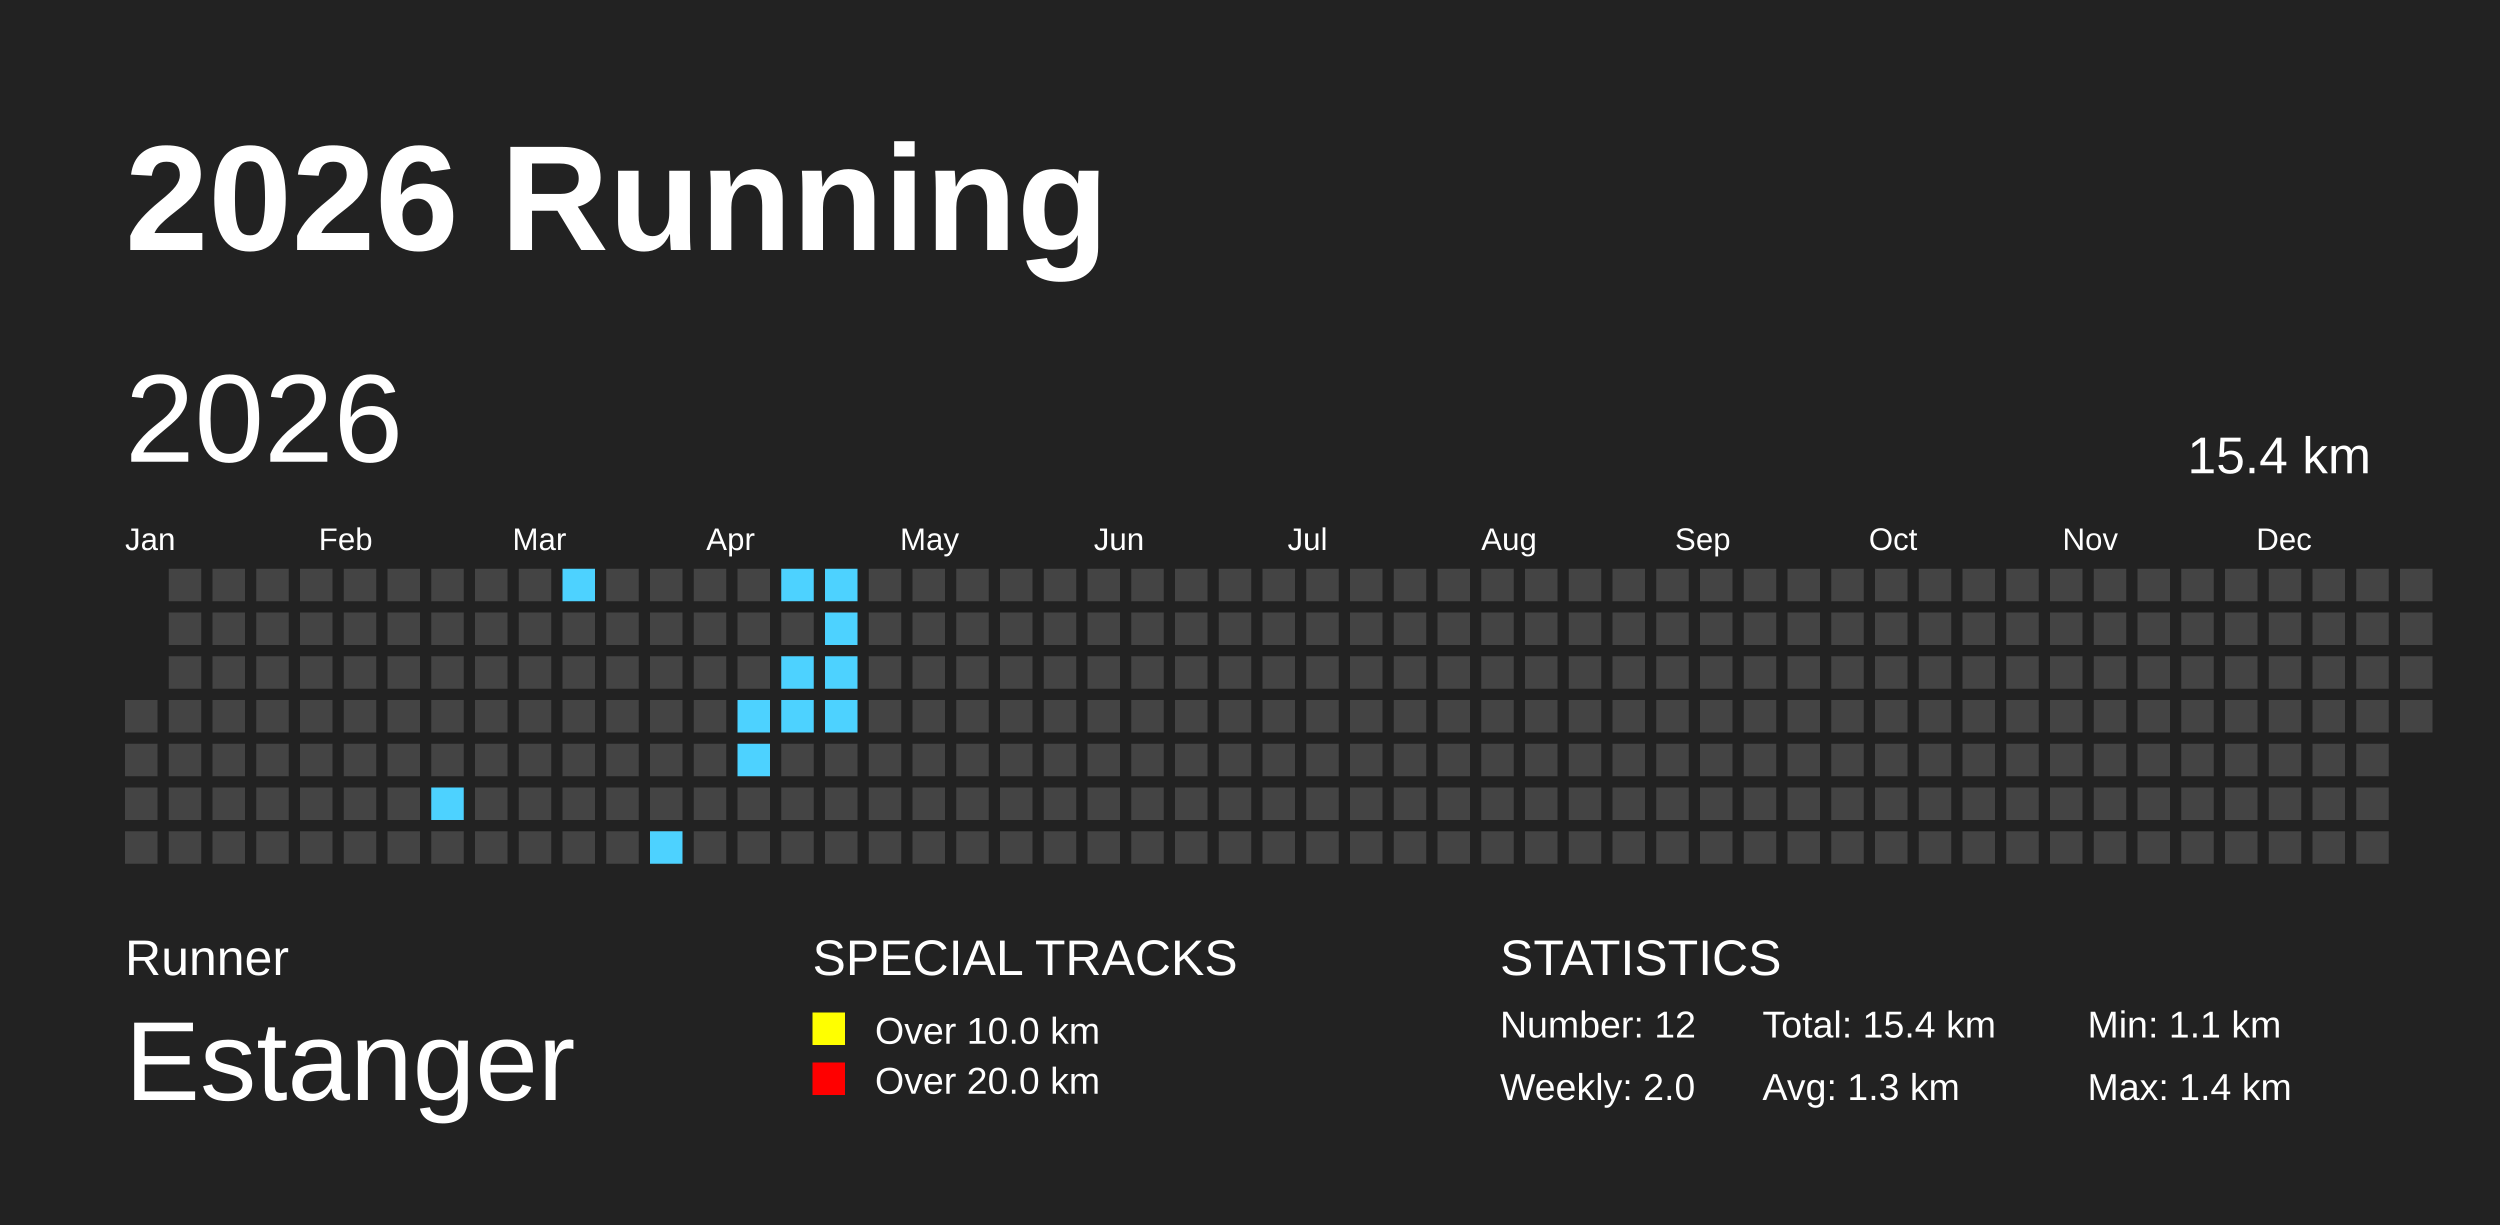
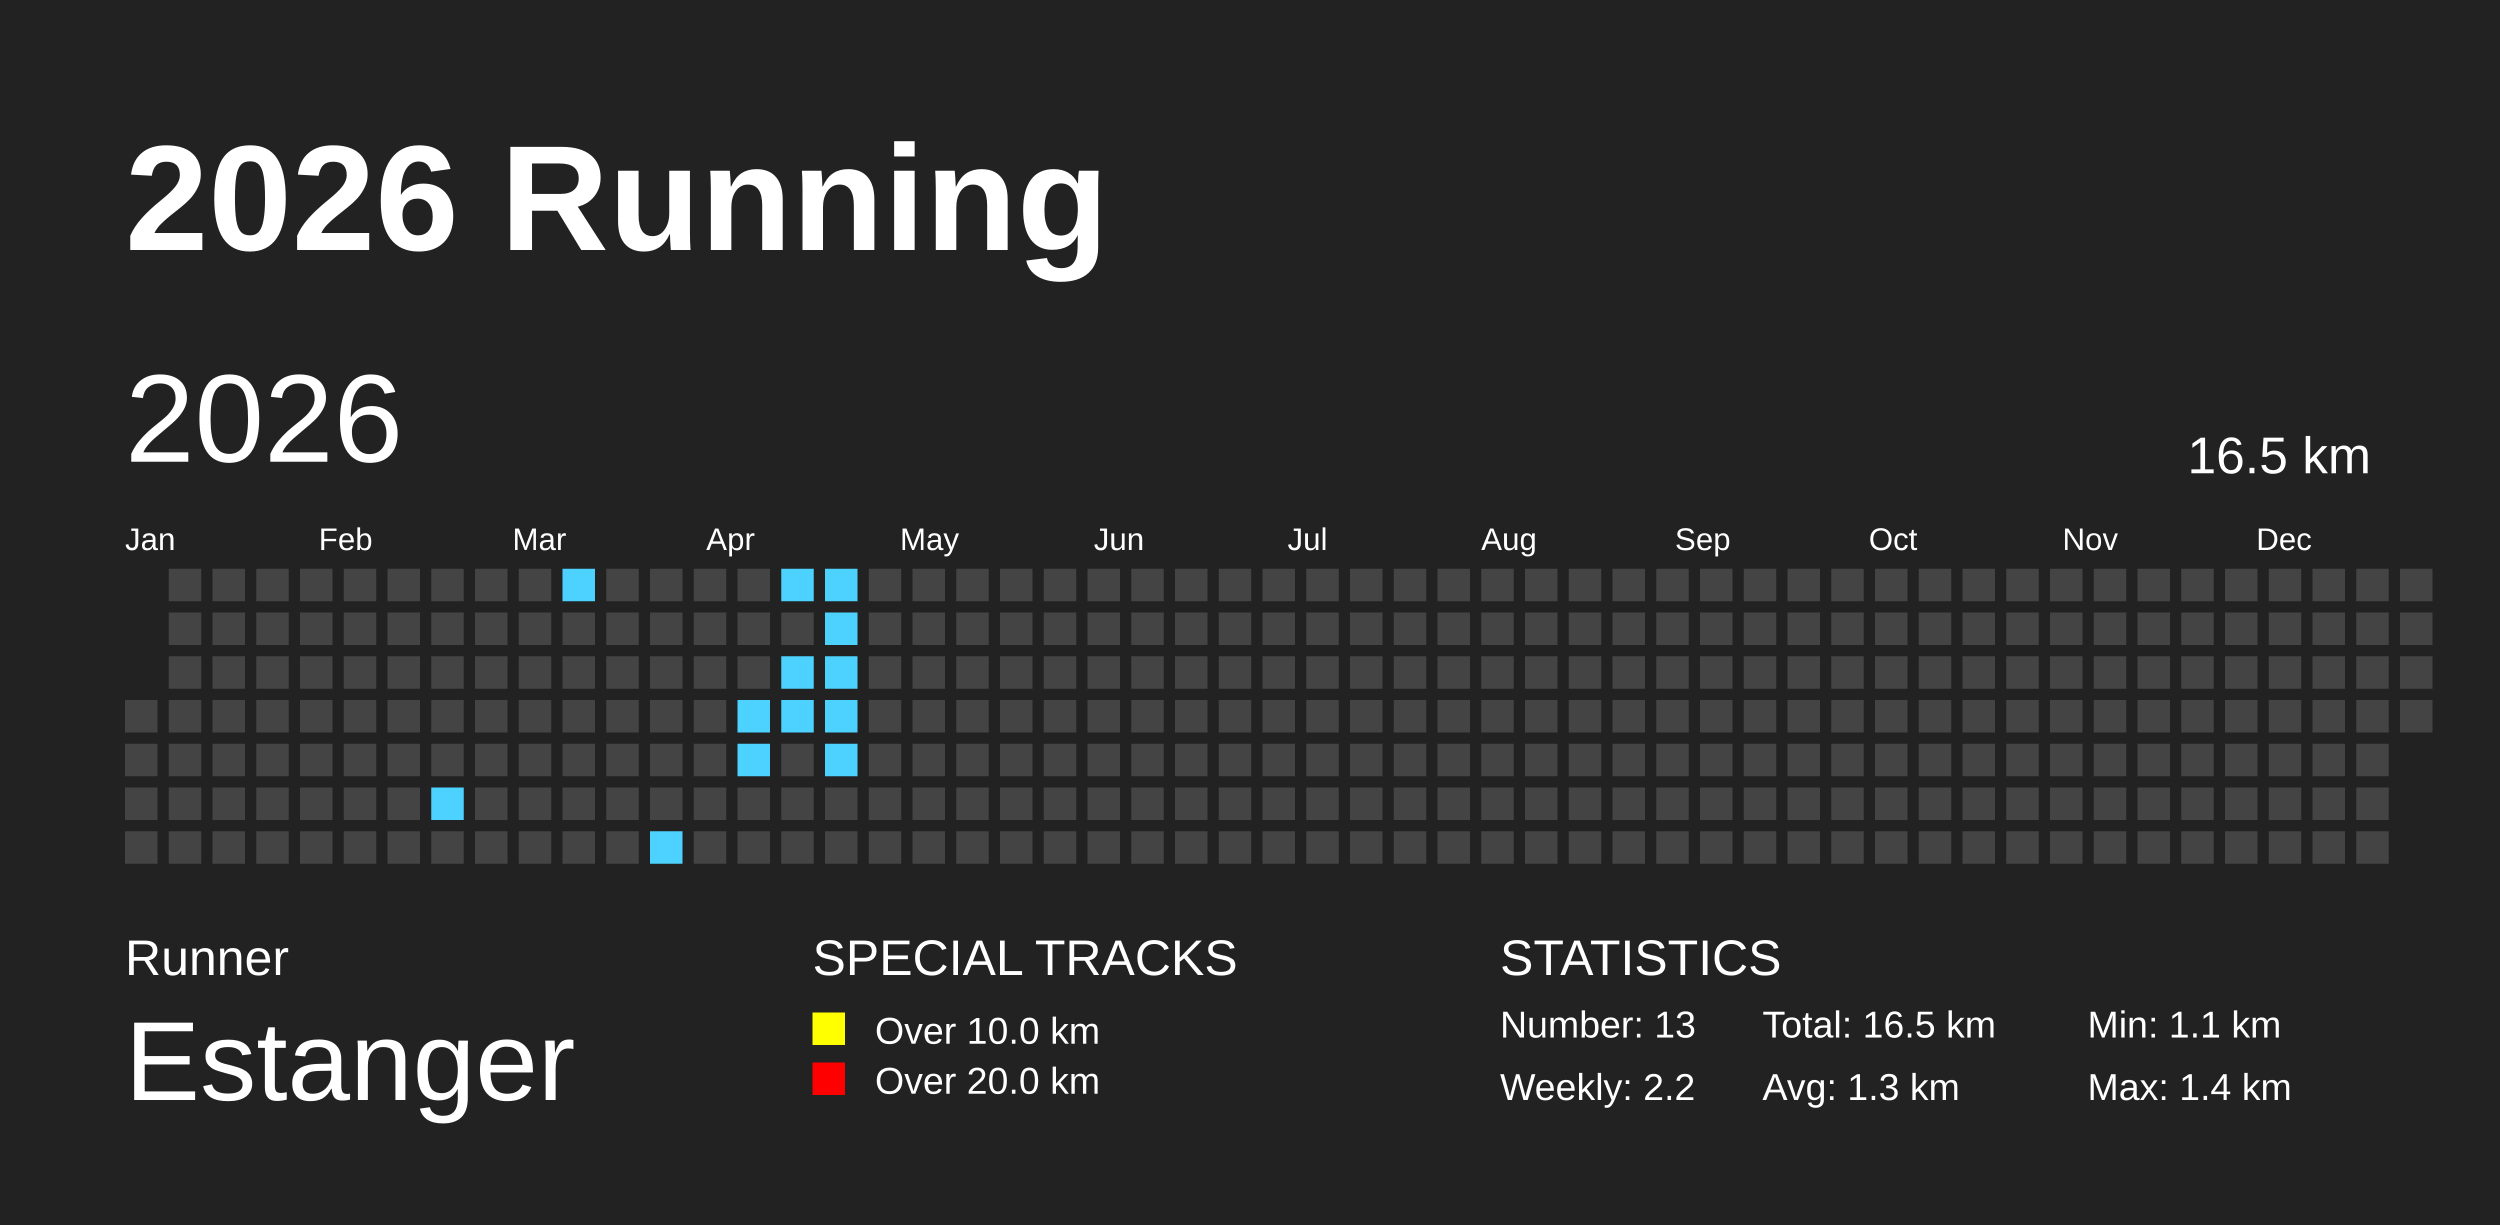
<svg xmlns="http://www.w3.org/2000/svg" baseProfile="full" height="98mm" version="1.1" viewBox="0,0,200,98" width="200mm">
  <defs />
  <rect fill="#222222" height="98" width="200" x="0" y="0" />
  <text fill="#FFFFFF" style="font-size:12px; font-family:Arial; font-weight:bold;" x="10" y="20">2026 Running</text>
  <text fill="#FFFFFF" style="font-size:4px; font-family:Arial" x="10" y="78">Runner</text>
  <text fill="#FFFFFF" style="font-size:9px; font-family:Arial" x="10" y="88">Estanger</text>
  <text fill="#FFFFFF" style="font-size:4px; font-family:Arial" x="65" y="78">SPECIAL TRACKS</text>
  <rect fill="yellow" height="2.6" width="2.6" x="65" y="81" />
  <text fill="#FFFFFF" style="font-size:3px; font-family:Arial" x="70" y="83.5">Over 10.0 km</text>
  <rect fill="red" height="2.6" width="2.6" x="65" y="85" />
  <text fill="#FFFFFF" style="font-size:3px; font-family:Arial" x="70" y="87.5">Over 20.0 km</text>
  <text fill="#FFFFFF" style="font-size:4px; font-family:Arial" x="120" y="78">STATISTICS</text>
-   <text fill="#FFFFFF" style="font-size:3px; font-family:Arial" x="120" y="83">Number: 12</text>
-   <text fill="#FFFFFF" style="font-size:3px; font-family:Arial" x="120" y="88">Weekly: 2.0</text>
-   <text fill="#FFFFFF" style="font-size:3px; font-family:Arial" x="141" y="83">Total: 15.4 km</text>
+   <text fill="#FFFFFF" style="font-size:3px; font-family:Arial" x="120" y="83">Number: 13</text>
+   <text fill="#FFFFFF" style="font-size:3px; font-family:Arial" x="120" y="88">Weekly: 2.2</text>
+   <text fill="#FFFFFF" style="font-size:3px; font-family:Arial" x="141" y="83">Total: 16.5 km</text>
  <text fill="#FFFFFF" style="font-size:3px; font-family:Arial" x="141" y="88">Avg: 1.3 km</text>
  <text fill="#FFFFFF" style="font-size:3px; font-family:Arial" x="167" y="83">Min: 1.1 km</text>
  <text fill="#FFFFFF" style="font-size:3px; font-family:Arial" x="167" y="88">Max: 1.4 km</text>
  <text dominant-baseline="hanging" fill="#FFFFFF" style="font-size:10.0px; font-family:Arial;" x="10" y="30">2026</text>
-   <text dominant-baseline="hanging" fill="#FFFFFF" style="font-size:4.125px; font-family:Arial;" x="175" y="35">15.4 km</text>
+   <text dominant-baseline="hanging" fill="#FFFFFF" style="font-size:4.125px; font-family:Arial;" x="175" y="35">16.5 km</text>
  <text fill="#FFFFFF" style="font-size:2.5px; font-family:Arial" x="10.0" y="44">Jan</text>
  <text fill="#FFFFFF" style="font-size:2.5px; font-family:Arial" x="25.5" y="44">Feb</text>
  <text fill="#FFFFFF" style="font-size:2.5px; font-family:Arial" x="41.0" y="44">Mar</text>
  <text fill="#FFFFFF" style="font-size:2.5px; font-family:Arial" x="56.5" y="44">Apr</text>
  <text fill="#FFFFFF" style="font-size:2.5px; font-family:Arial" x="72.0" y="44">May</text>
  <text fill="#FFFFFF" style="font-size:2.5px; font-family:Arial" x="87.5" y="44">Jun</text>
  <text fill="#FFFFFF" style="font-size:2.5px; font-family:Arial" x="103.0" y="44">Jul</text>
  <text fill="#FFFFFF" style="font-size:2.5px; font-family:Arial" x="118.5" y="44">Aug</text>
  <text fill="#FFFFFF" style="font-size:2.5px; font-family:Arial" x="134.0" y="44">Sep</text>
  <text fill="#FFFFFF" style="font-size:2.5px; font-family:Arial" x="149.5" y="44">Oct</text>
  <text fill="#FFFFFF" style="font-size:2.5px; font-family:Arial" x="165.0" y="44">Nov</text>
  <text fill="#FFFFFF" style="font-size:2.5px; font-family:Arial" x="180.5" y="44">Dec</text>
  <rect fill="#444444" height="2.6" width="2.6" x="10.0" y="56.0" />
  <rect fill="#444444" height="2.6" width="2.6" x="10.0" y="59.5" />
  <rect fill="#444444" height="2.6" width="2.6" x="10.0" y="63.0" />
  <rect fill="#444444" height="2.6" width="2.6" x="10.0" y="66.5" />
  <rect fill="#444444" height="2.6" width="2.6" x="13.5" y="45.5" />
  <rect fill="#444444" height="2.6" width="2.6" x="13.5" y="49.0" />
  <rect fill="#444444" height="2.6" width="2.6" x="13.5" y="52.5" />
  <rect fill="#444444" height="2.6" width="2.6" x="13.5" y="56.0" />
  <rect fill="#444444" height="2.6" width="2.6" x="13.5" y="59.5" />
  <rect fill="#444444" height="2.6" width="2.6" x="13.5" y="63.0" />
  <rect fill="#444444" height="2.6" width="2.6" x="13.5" y="66.5" />
  <rect fill="#444444" height="2.6" width="2.6" x="17.0" y="45.5" />
  <rect fill="#444444" height="2.6" width="2.6" x="17.0" y="49.0" />
  <rect fill="#444444" height="2.6" width="2.6" x="17.0" y="52.5" />
  <rect fill="#444444" height="2.6" width="2.6" x="17.0" y="56.0" />
  <rect fill="#444444" height="2.6" width="2.6" x="17.0" y="59.5" />
  <rect fill="#444444" height="2.6" width="2.6" x="17.0" y="63.0" />
  <rect fill="#444444" height="2.6" width="2.6" x="17.0" y="66.5" />
  <rect fill="#444444" height="2.6" width="2.6" x="20.5" y="45.5" />
  <rect fill="#444444" height="2.6" width="2.6" x="20.5" y="49.0" />
  <rect fill="#444444" height="2.6" width="2.6" x="20.5" y="52.5" />
  <rect fill="#444444" height="2.6" width="2.6" x="20.5" y="56.0" />
  <rect fill="#444444" height="2.6" width="2.6" x="20.5" y="59.5" />
  <rect fill="#444444" height="2.6" width="2.6" x="20.5" y="63.0" />
  <rect fill="#444444" height="2.6" width="2.6" x="20.5" y="66.5" />
  <rect fill="#444444" height="2.6" width="2.6" x="24.0" y="45.5" />
  <rect fill="#444444" height="2.6" width="2.6" x="24.0" y="49.0" />
  <rect fill="#444444" height="2.6" width="2.6" x="24.0" y="52.5" />
  <rect fill="#444444" height="2.6" width="2.6" x="24.0" y="56.0" />
  <rect fill="#444444" height="2.6" width="2.6" x="24.0" y="59.5" />
  <rect fill="#444444" height="2.6" width="2.6" x="24.0" y="63.0" />
  <rect fill="#444444" height="2.6" width="2.6" x="24.0" y="66.5" />
  <rect fill="#444444" height="2.6" width="2.6" x="27.5" y="45.5" />
  <rect fill="#444444" height="2.6" width="2.6" x="27.5" y="49.0" />
  <rect fill="#444444" height="2.6" width="2.6" x="27.5" y="52.5" />
  <rect fill="#444444" height="2.6" width="2.6" x="27.5" y="56.0" />
  <rect fill="#444444" height="2.6" width="2.6" x="27.5" y="59.5" />
  <rect fill="#444444" height="2.6" width="2.6" x="27.5" y="63.0" />
  <rect fill="#444444" height="2.6" width="2.6" x="27.5" y="66.5" />
  <rect fill="#444444" height="2.6" width="2.6" x="31.0" y="45.5" />
  <rect fill="#444444" height="2.6" width="2.6" x="31.0" y="49.0" />
  <rect fill="#444444" height="2.6" width="2.6" x="31.0" y="52.5" />
  <rect fill="#444444" height="2.6" width="2.6" x="31.0" y="56.0" />
  <rect fill="#444444" height="2.6" width="2.6" x="31.0" y="59.5" />
  <rect fill="#444444" height="2.6" width="2.6" x="31.0" y="63.0" />
  <rect fill="#444444" height="2.6" width="2.6" x="31.0" y="66.5" />
  <rect fill="#444444" height="2.6" width="2.6" x="34.5" y="45.5" />
  <rect fill="#444444" height="2.6" width="2.6" x="34.5" y="49.0" />
  <rect fill="#444444" height="2.6" width="2.6" x="34.5" y="52.5" />
  <rect fill="#444444" height="2.6" width="2.6" x="34.5" y="56.0" />
  <rect fill="#444444" height="2.6" width="2.6" x="34.5" y="59.5" />
  <rect fill="#4DD2FF" height="2.6" width="2.6" x="34.5" y="63.0" />
  <rect fill="#444444" height="2.6" width="2.6" x="34.5" y="66.5" />
  <rect fill="#444444" height="2.6" width="2.6" x="38.0" y="45.5" />
  <rect fill="#444444" height="2.6" width="2.6" x="38.0" y="49.0" />
  <rect fill="#444444" height="2.6" width="2.6" x="38.0" y="52.5" />
  <rect fill="#444444" height="2.6" width="2.6" x="38.0" y="56.0" />
  <rect fill="#444444" height="2.6" width="2.6" x="38.0" y="59.5" />
  <rect fill="#444444" height="2.6" width="2.6" x="38.0" y="63.0" />
  <rect fill="#444444" height="2.6" width="2.6" x="38.0" y="66.5" />
  <rect fill="#444444" height="2.6" width="2.6" x="41.5" y="45.5" />
  <rect fill="#444444" height="2.6" width="2.6" x="41.5" y="49.0" />
  <rect fill="#444444" height="2.6" width="2.6" x="41.5" y="52.5" />
  <rect fill="#444444" height="2.6" width="2.6" x="41.5" y="56.0" />
  <rect fill="#444444" height="2.6" width="2.6" x="41.5" y="59.5" />
  <rect fill="#444444" height="2.6" width="2.6" x="41.5" y="63.0" />
  <rect fill="#444444" height="2.6" width="2.6" x="41.5" y="66.5" />
  <rect fill="#4DD2FF" height="2.6" width="2.6" x="45.0" y="45.5" />
  <rect fill="#444444" height="2.6" width="2.6" x="45.0" y="49.0" />
  <rect fill="#444444" height="2.6" width="2.6" x="45.0" y="52.5" />
  <rect fill="#444444" height="2.6" width="2.6" x="45.0" y="56.0" />
  <rect fill="#444444" height="2.6" width="2.6" x="45.0" y="59.5" />
  <rect fill="#444444" height="2.6" width="2.6" x="45.0" y="63.0" />
  <rect fill="#444444" height="2.6" width="2.6" x="45.0" y="66.5" />
  <rect fill="#444444" height="2.6" width="2.6" x="48.5" y="45.5" />
  <rect fill="#444444" height="2.6" width="2.6" x="48.5" y="49.0" />
  <rect fill="#444444" height="2.6" width="2.6" x="48.5" y="52.5" />
  <rect fill="#444444" height="2.6" width="2.6" x="48.5" y="56.0" />
  <rect fill="#444444" height="2.6" width="2.6" x="48.5" y="59.5" />
  <rect fill="#444444" height="2.6" width="2.6" x="48.5" y="63.0" />
  <rect fill="#444444" height="2.6" width="2.6" x="48.5" y="66.5" />
  <rect fill="#444444" height="2.6" width="2.6" x="52.0" y="45.5" />
  <rect fill="#444444" height="2.6" width="2.6" x="52.0" y="49.0" />
  <rect fill="#444444" height="2.6" width="2.6" x="52.0" y="52.5" />
  <rect fill="#444444" height="2.6" width="2.6" x="52.0" y="56.0" />
  <rect fill="#444444" height="2.6" width="2.6" x="52.0" y="59.5" />
  <rect fill="#444444" height="2.6" width="2.6" x="52.0" y="63.0" />
  <rect fill="#4DD2FF" height="2.6" width="2.6" x="52.0" y="66.5" />
  <rect fill="#444444" height="2.6" width="2.6" x="55.5" y="45.5" />
  <rect fill="#444444" height="2.6" width="2.6" x="55.5" y="49.0" />
  <rect fill="#444444" height="2.6" width="2.6" x="55.5" y="52.5" />
  <rect fill="#444444" height="2.6" width="2.6" x="55.5" y="56.0" />
  <rect fill="#444444" height="2.6" width="2.6" x="55.5" y="59.5" />
  <rect fill="#444444" height="2.6" width="2.6" x="55.5" y="63.0" />
  <rect fill="#444444" height="2.6" width="2.6" x="55.5" y="66.5" />
  <rect fill="#444444" height="2.6" width="2.6" x="59.0" y="45.5" />
  <rect fill="#444444" height="2.6" width="2.6" x="59.0" y="49.0" />
  <rect fill="#444444" height="2.6" width="2.6" x="59.0" y="52.5" />
  <rect fill="#4DD2FF" height="2.6" width="2.6" x="59.0" y="56.0" />
  <rect fill="#4DD2FF" height="2.6" width="2.6" x="59.0" y="59.5" />
  <rect fill="#444444" height="2.6" width="2.6" x="59.0" y="63.0" />
  <rect fill="#444444" height="2.6" width="2.6" x="59.0" y="66.5" />
  <rect fill="#4DD2FF" height="2.6" width="2.6" x="62.5" y="45.5" />
  <rect fill="#444444" height="2.6" width="2.6" x="62.5" y="49.0" />
  <rect fill="#4DD2FF" height="2.6" width="2.6" x="62.5" y="52.5" />
  <rect fill="#4DD2FF" height="2.6" width="2.6" x="62.5" y="56.0" />
  <rect fill="#444444" height="2.6" width="2.6" x="62.5" y="59.5" />
  <rect fill="#444444" height="2.6" width="2.6" x="62.5" y="63.0" />
  <rect fill="#444444" height="2.6" width="2.6" x="62.5" y="66.5" />
  <rect fill="#4DD2FF" height="2.6" width="2.6" x="66.0" y="45.5" />
  <rect fill="#4DD2FF" height="2.6" width="2.6" x="66.0" y="49.0" />
  <rect fill="#4DD2FF" height="2.6" width="2.6" x="66.0" y="52.5" />
  <rect fill="#4DD2FF" height="2.6" width="2.6" x="66.0" y="56.0" />
-   <rect fill="#444444" height="2.6" width="2.6" x="66.0" y="59.5" />
+   <rect fill="#4DD2FF" height="2.6" width="2.6" x="66.0" y="59.5" />
  <rect fill="#444444" height="2.6" width="2.6" x="66.0" y="63.0" />
  <rect fill="#444444" height="2.6" width="2.6" x="66.0" y="66.5" />
  <rect fill="#444444" height="2.6" width="2.6" x="69.5" y="45.5" />
  <rect fill="#444444" height="2.6" width="2.6" x="69.5" y="49.0" />
  <rect fill="#444444" height="2.6" width="2.6" x="69.5" y="52.5" />
  <rect fill="#444444" height="2.6" width="2.6" x="69.5" y="56.0" />
  <rect fill="#444444" height="2.6" width="2.6" x="69.5" y="59.5" />
  <rect fill="#444444" height="2.6" width="2.6" x="69.5" y="63.0" />
  <rect fill="#444444" height="2.6" width="2.6" x="69.5" y="66.5" />
  <rect fill="#444444" height="2.6" width="2.6" x="73.0" y="45.5" />
  <rect fill="#444444" height="2.6" width="2.6" x="73.0" y="49.0" />
  <rect fill="#444444" height="2.6" width="2.6" x="73.0" y="52.5" />
  <rect fill="#444444" height="2.6" width="2.6" x="73.0" y="56.0" />
  <rect fill="#444444" height="2.6" width="2.6" x="73.0" y="59.5" />
  <rect fill="#444444" height="2.6" width="2.6" x="73.0" y="63.0" />
  <rect fill="#444444" height="2.6" width="2.6" x="73.0" y="66.5" />
  <rect fill="#444444" height="2.6" width="2.6" x="76.5" y="45.5" />
  <rect fill="#444444" height="2.6" width="2.6" x="76.5" y="49.0" />
  <rect fill="#444444" height="2.6" width="2.6" x="76.5" y="52.5" />
  <rect fill="#444444" height="2.6" width="2.6" x="76.5" y="56.0" />
  <rect fill="#444444" height="2.6" width="2.6" x="76.5" y="59.5" />
  <rect fill="#444444" height="2.6" width="2.6" x="76.5" y="63.0" />
  <rect fill="#444444" height="2.6" width="2.6" x="76.5" y="66.5" />
  <rect fill="#444444" height="2.6" width="2.6" x="80.0" y="45.5" />
  <rect fill="#444444" height="2.6" width="2.6" x="80.0" y="49.0" />
  <rect fill="#444444" height="2.6" width="2.6" x="80.0" y="52.5" />
  <rect fill="#444444" height="2.6" width="2.6" x="80.0" y="56.0" />
  <rect fill="#444444" height="2.6" width="2.6" x="80.0" y="59.5" />
  <rect fill="#444444" height="2.6" width="2.6" x="80.0" y="63.0" />
  <rect fill="#444444" height="2.6" width="2.6" x="80.0" y="66.5" />
  <rect fill="#444444" height="2.6" width="2.6" x="83.5" y="45.5" />
  <rect fill="#444444" height="2.6" width="2.6" x="83.5" y="49.0" />
  <rect fill="#444444" height="2.6" width="2.6" x="83.5" y="52.5" />
  <rect fill="#444444" height="2.6" width="2.6" x="83.5" y="56.0" />
  <rect fill="#444444" height="2.6" width="2.6" x="83.5" y="59.5" />
  <rect fill="#444444" height="2.6" width="2.6" x="83.5" y="63.0" />
  <rect fill="#444444" height="2.6" width="2.6" x="83.5" y="66.5" />
  <rect fill="#444444" height="2.6" width="2.6" x="87.0" y="45.5" />
  <rect fill="#444444" height="2.6" width="2.6" x="87.0" y="49.0" />
  <rect fill="#444444" height="2.6" width="2.6" x="87.0" y="52.5" />
  <rect fill="#444444" height="2.6" width="2.6" x="87.0" y="56.0" />
  <rect fill="#444444" height="2.6" width="2.6" x="87.0" y="59.5" />
  <rect fill="#444444" height="2.6" width="2.6" x="87.0" y="63.0" />
  <rect fill="#444444" height="2.6" width="2.6" x="87.0" y="66.5" />
  <rect fill="#444444" height="2.6" width="2.6" x="90.5" y="45.5" />
  <rect fill="#444444" height="2.6" width="2.6" x="90.5" y="49.0" />
  <rect fill="#444444" height="2.6" width="2.6" x="90.5" y="52.5" />
  <rect fill="#444444" height="2.6" width="2.6" x="90.5" y="56.0" />
  <rect fill="#444444" height="2.6" width="2.6" x="90.5" y="59.5" />
  <rect fill="#444444" height="2.6" width="2.6" x="90.5" y="63.0" />
  <rect fill="#444444" height="2.6" width="2.6" x="90.5" y="66.5" />
  <rect fill="#444444" height="2.6" width="2.6" x="94.0" y="45.5" />
  <rect fill="#444444" height="2.6" width="2.6" x="94.0" y="49.0" />
  <rect fill="#444444" height="2.6" width="2.6" x="94.0" y="52.5" />
  <rect fill="#444444" height="2.6" width="2.6" x="94.0" y="56.0" />
  <rect fill="#444444" height="2.6" width="2.6" x="94.0" y="59.5" />
  <rect fill="#444444" height="2.6" width="2.6" x="94.0" y="63.0" />
  <rect fill="#444444" height="2.6" width="2.6" x="94.0" y="66.5" />
  <rect fill="#444444" height="2.6" width="2.6" x="97.5" y="45.5" />
  <rect fill="#444444" height="2.6" width="2.6" x="97.5" y="49.0" />
  <rect fill="#444444" height="2.6" width="2.6" x="97.5" y="52.5" />
  <rect fill="#444444" height="2.6" width="2.6" x="97.5" y="56.0" />
  <rect fill="#444444" height="2.6" width="2.6" x="97.5" y="59.5" />
  <rect fill="#444444" height="2.6" width="2.6" x="97.5" y="63.0" />
  <rect fill="#444444" height="2.6" width="2.6" x="97.5" y="66.5" />
  <rect fill="#444444" height="2.6" width="2.6" x="101.0" y="45.5" />
  <rect fill="#444444" height="2.6" width="2.6" x="101.0" y="49.0" />
  <rect fill="#444444" height="2.6" width="2.6" x="101.0" y="52.5" />
  <rect fill="#444444" height="2.6" width="2.6" x="101.0" y="56.0" />
  <rect fill="#444444" height="2.6" width="2.6" x="101.0" y="59.5" />
  <rect fill="#444444" height="2.6" width="2.6" x="101.0" y="63.0" />
  <rect fill="#444444" height="2.6" width="2.6" x="101.0" y="66.5" />
  <rect fill="#444444" height="2.6" width="2.6" x="104.5" y="45.5" />
  <rect fill="#444444" height="2.6" width="2.6" x="104.5" y="49.0" />
  <rect fill="#444444" height="2.6" width="2.6" x="104.5" y="52.5" />
  <rect fill="#444444" height="2.6" width="2.6" x="104.5" y="56.0" />
  <rect fill="#444444" height="2.6" width="2.6" x="104.5" y="59.5" />
  <rect fill="#444444" height="2.6" width="2.6" x="104.5" y="63.0" />
  <rect fill="#444444" height="2.6" width="2.6" x="104.5" y="66.5" />
  <rect fill="#444444" height="2.6" width="2.6" x="108.0" y="45.5" />
  <rect fill="#444444" height="2.6" width="2.6" x="108.0" y="49.0" />
  <rect fill="#444444" height="2.6" width="2.6" x="108.0" y="52.5" />
  <rect fill="#444444" height="2.6" width="2.6" x="108.0" y="56.0" />
  <rect fill="#444444" height="2.6" width="2.6" x="108.0" y="59.5" />
  <rect fill="#444444" height="2.6" width="2.6" x="108.0" y="63.0" />
  <rect fill="#444444" height="2.6" width="2.6" x="108.0" y="66.5" />
  <rect fill="#444444" height="2.6" width="2.6" x="111.5" y="45.5" />
  <rect fill="#444444" height="2.6" width="2.6" x="111.5" y="49.0" />
  <rect fill="#444444" height="2.6" width="2.6" x="111.5" y="52.5" />
  <rect fill="#444444" height="2.6" width="2.6" x="111.5" y="56.0" />
  <rect fill="#444444" height="2.6" width="2.6" x="111.5" y="59.5" />
  <rect fill="#444444" height="2.6" width="2.6" x="111.5" y="63.0" />
  <rect fill="#444444" height="2.6" width="2.6" x="111.5" y="66.5" />
  <rect fill="#444444" height="2.6" width="2.6" x="115.0" y="45.5" />
  <rect fill="#444444" height="2.6" width="2.6" x="115.0" y="49.0" />
  <rect fill="#444444" height="2.6" width="2.6" x="115.0" y="52.5" />
  <rect fill="#444444" height="2.6" width="2.6" x="115.0" y="56.0" />
  <rect fill="#444444" height="2.6" width="2.6" x="115.0" y="59.5" />
  <rect fill="#444444" height="2.6" width="2.6" x="115.0" y="63.0" />
  <rect fill="#444444" height="2.6" width="2.6" x="115.0" y="66.5" />
  <rect fill="#444444" height="2.6" width="2.6" x="118.5" y="45.5" />
  <rect fill="#444444" height="2.6" width="2.6" x="118.5" y="49.0" />
  <rect fill="#444444" height="2.6" width="2.6" x="118.5" y="52.5" />
  <rect fill="#444444" height="2.6" width="2.6" x="118.5" y="56.0" />
  <rect fill="#444444" height="2.6" width="2.6" x="118.5" y="59.5" />
  <rect fill="#444444" height="2.6" width="2.6" x="118.5" y="63.0" />
  <rect fill="#444444" height="2.6" width="2.6" x="118.5" y="66.5" />
  <rect fill="#444444" height="2.6" width="2.6" x="122.0" y="45.5" />
  <rect fill="#444444" height="2.6" width="2.6" x="122.0" y="49.0" />
  <rect fill="#444444" height="2.6" width="2.6" x="122.0" y="52.5" />
  <rect fill="#444444" height="2.6" width="2.6" x="122.0" y="56.0" />
  <rect fill="#444444" height="2.6" width="2.6" x="122.0" y="59.5" />
  <rect fill="#444444" height="2.6" width="2.6" x="122.0" y="63.0" />
  <rect fill="#444444" height="2.6" width="2.6" x="122.0" y="66.5" />
  <rect fill="#444444" height="2.6" width="2.6" x="125.5" y="45.5" />
  <rect fill="#444444" height="2.6" width="2.6" x="125.5" y="49.0" />
  <rect fill="#444444" height="2.6" width="2.6" x="125.5" y="52.5" />
  <rect fill="#444444" height="2.6" width="2.6" x="125.5" y="56.0" />
  <rect fill="#444444" height="2.6" width="2.6" x="125.5" y="59.5" />
  <rect fill="#444444" height="2.6" width="2.6" x="125.5" y="63.0" />
  <rect fill="#444444" height="2.6" width="2.6" x="125.5" y="66.5" />
  <rect fill="#444444" height="2.6" width="2.6" x="129.0" y="45.5" />
  <rect fill="#444444" height="2.6" width="2.6" x="129.0" y="49.0" />
  <rect fill="#444444" height="2.6" width="2.6" x="129.0" y="52.5" />
  <rect fill="#444444" height="2.6" width="2.6" x="129.0" y="56.0" />
  <rect fill="#444444" height="2.6" width="2.6" x="129.0" y="59.5" />
  <rect fill="#444444" height="2.6" width="2.6" x="129.0" y="63.0" />
  <rect fill="#444444" height="2.6" width="2.6" x="129.0" y="66.5" />
  <rect fill="#444444" height="2.6" width="2.6" x="132.5" y="45.5" />
  <rect fill="#444444" height="2.6" width="2.6" x="132.5" y="49.0" />
  <rect fill="#444444" height="2.6" width="2.6" x="132.5" y="52.5" />
  <rect fill="#444444" height="2.6" width="2.6" x="132.5" y="56.0" />
  <rect fill="#444444" height="2.6" width="2.6" x="132.5" y="59.5" />
  <rect fill="#444444" height="2.6" width="2.6" x="132.5" y="63.0" />
  <rect fill="#444444" height="2.6" width="2.6" x="132.5" y="66.5" />
  <rect fill="#444444" height="2.6" width="2.6" x="136.0" y="45.5" />
  <rect fill="#444444" height="2.6" width="2.6" x="136.0" y="49.0" />
  <rect fill="#444444" height="2.6" width="2.6" x="136.0" y="52.5" />
  <rect fill="#444444" height="2.6" width="2.6" x="136.0" y="56.0" />
  <rect fill="#444444" height="2.6" width="2.6" x="136.0" y="59.5" />
  <rect fill="#444444" height="2.6" width="2.6" x="136.0" y="63.0" />
  <rect fill="#444444" height="2.6" width="2.6" x="136.0" y="66.5" />
  <rect fill="#444444" height="2.6" width="2.6" x="139.5" y="45.5" />
  <rect fill="#444444" height="2.6" width="2.6" x="139.5" y="49.0" />
  <rect fill="#444444" height="2.6" width="2.6" x="139.5" y="52.5" />
  <rect fill="#444444" height="2.6" width="2.6" x="139.5" y="56.0" />
  <rect fill="#444444" height="2.6" width="2.6" x="139.5" y="59.5" />
  <rect fill="#444444" height="2.6" width="2.6" x="139.5" y="63.0" />
  <rect fill="#444444" height="2.6" width="2.6" x="139.5" y="66.5" />
  <rect fill="#444444" height="2.6" width="2.6" x="143.0" y="45.5" />
  <rect fill="#444444" height="2.6" width="2.6" x="143.0" y="49.0" />
  <rect fill="#444444" height="2.6" width="2.6" x="143.0" y="52.5" />
  <rect fill="#444444" height="2.6" width="2.6" x="143.0" y="56.0" />
  <rect fill="#444444" height="2.6" width="2.6" x="143.0" y="59.5" />
  <rect fill="#444444" height="2.6" width="2.6" x="143.0" y="63.0" />
  <rect fill="#444444" height="2.6" width="2.6" x="143.0" y="66.5" />
  <rect fill="#444444" height="2.6" width="2.6" x="146.5" y="45.5" />
  <rect fill="#444444" height="2.6" width="2.6" x="146.5" y="49.0" />
  <rect fill="#444444" height="2.6" width="2.6" x="146.5" y="52.5" />
  <rect fill="#444444" height="2.6" width="2.6" x="146.5" y="56.0" />
  <rect fill="#444444" height="2.6" width="2.6" x="146.5" y="59.5" />
  <rect fill="#444444" height="2.6" width="2.6" x="146.5" y="63.0" />
  <rect fill="#444444" height="2.6" width="2.6" x="146.5" y="66.5" />
  <rect fill="#444444" height="2.6" width="2.6" x="150.0" y="45.5" />
  <rect fill="#444444" height="2.6" width="2.6" x="150.0" y="49.0" />
  <rect fill="#444444" height="2.6" width="2.6" x="150.0" y="52.5" />
  <rect fill="#444444" height="2.6" width="2.6" x="150.0" y="56.0" />
  <rect fill="#444444" height="2.6" width="2.6" x="150.0" y="59.5" />
  <rect fill="#444444" height="2.6" width="2.6" x="150.0" y="63.0" />
  <rect fill="#444444" height="2.6" width="2.6" x="150.0" y="66.5" />
  <rect fill="#444444" height="2.6" width="2.6" x="153.5" y="45.5" />
  <rect fill="#444444" height="2.6" width="2.6" x="153.5" y="49.0" />
  <rect fill="#444444" height="2.6" width="2.6" x="153.5" y="52.5" />
  <rect fill="#444444" height="2.6" width="2.6" x="153.5" y="56.0" />
  <rect fill="#444444" height="2.6" width="2.6" x="153.5" y="59.5" />
  <rect fill="#444444" height="2.6" width="2.6" x="153.5" y="63.0" />
  <rect fill="#444444" height="2.6" width="2.6" x="153.5" y="66.5" />
  <rect fill="#444444" height="2.6" width="2.6" x="157.0" y="45.5" />
  <rect fill="#444444" height="2.6" width="2.6" x="157.0" y="49.0" />
  <rect fill="#444444" height="2.6" width="2.6" x="157.0" y="52.5" />
  <rect fill="#444444" height="2.6" width="2.6" x="157.0" y="56.0" />
  <rect fill="#444444" height="2.6" width="2.6" x="157.0" y="59.5" />
  <rect fill="#444444" height="2.6" width="2.6" x="157.0" y="63.0" />
  <rect fill="#444444" height="2.6" width="2.6" x="157.0" y="66.5" />
  <rect fill="#444444" height="2.6" width="2.6" x="160.5" y="45.5" />
  <rect fill="#444444" height="2.6" width="2.6" x="160.5" y="49.0" />
  <rect fill="#444444" height="2.6" width="2.6" x="160.5" y="52.5" />
  <rect fill="#444444" height="2.6" width="2.6" x="160.5" y="56.0" />
  <rect fill="#444444" height="2.6" width="2.6" x="160.5" y="59.5" />
  <rect fill="#444444" height="2.6" width="2.6" x="160.5" y="63.0" />
  <rect fill="#444444" height="2.6" width="2.6" x="160.5" y="66.5" />
  <rect fill="#444444" height="2.6" width="2.6" x="164.0" y="45.5" />
  <rect fill="#444444" height="2.6" width="2.6" x="164.0" y="49.0" />
  <rect fill="#444444" height="2.6" width="2.6" x="164.0" y="52.5" />
  <rect fill="#444444" height="2.6" width="2.6" x="164.0" y="56.0" />
  <rect fill="#444444" height="2.6" width="2.6" x="164.0" y="59.5" />
  <rect fill="#444444" height="2.6" width="2.6" x="164.0" y="63.0" />
  <rect fill="#444444" height="2.6" width="2.6" x="164.0" y="66.5" />
  <rect fill="#444444" height="2.6" width="2.6" x="167.5" y="45.5" />
  <rect fill="#444444" height="2.6" width="2.6" x="167.5" y="49.0" />
  <rect fill="#444444" height="2.6" width="2.6" x="167.5" y="52.5" />
  <rect fill="#444444" height="2.6" width="2.6" x="167.5" y="56.0" />
  <rect fill="#444444" height="2.6" width="2.6" x="167.5" y="59.5" />
  <rect fill="#444444" height="2.6" width="2.6" x="167.5" y="63.0" />
  <rect fill="#444444" height="2.6" width="2.6" x="167.5" y="66.5" />
  <rect fill="#444444" height="2.6" width="2.6" x="171.0" y="45.5" />
  <rect fill="#444444" height="2.6" width="2.6" x="171.0" y="49.0" />
  <rect fill="#444444" height="2.6" width="2.6" x="171.0" y="52.5" />
  <rect fill="#444444" height="2.6" width="2.6" x="171.0" y="56.0" />
  <rect fill="#444444" height="2.6" width="2.6" x="171.0" y="59.5" />
  <rect fill="#444444" height="2.6" width="2.6" x="171.0" y="63.0" />
  <rect fill="#444444" height="2.6" width="2.6" x="171.0" y="66.5" />
  <rect fill="#444444" height="2.6" width="2.6" x="174.5" y="45.5" />
  <rect fill="#444444" height="2.6" width="2.6" x="174.5" y="49.0" />
  <rect fill="#444444" height="2.6" width="2.6" x="174.5" y="52.5" />
  <rect fill="#444444" height="2.6" width="2.6" x="174.5" y="56.0" />
  <rect fill="#444444" height="2.6" width="2.6" x="174.5" y="59.5" />
  <rect fill="#444444" height="2.6" width="2.6" x="174.5" y="63.0" />
  <rect fill="#444444" height="2.6" width="2.6" x="174.5" y="66.5" />
  <rect fill="#444444" height="2.6" width="2.6" x="178.0" y="45.5" />
  <rect fill="#444444" height="2.6" width="2.6" x="178.0" y="49.0" />
  <rect fill="#444444" height="2.6" width="2.6" x="178.0" y="52.5" />
  <rect fill="#444444" height="2.6" width="2.6" x="178.0" y="56.0" />
  <rect fill="#444444" height="2.6" width="2.6" x="178.0" y="59.5" />
  <rect fill="#444444" height="2.6" width="2.6" x="178.0" y="63.0" />
  <rect fill="#444444" height="2.6" width="2.6" x="178.0" y="66.5" />
  <rect fill="#444444" height="2.6" width="2.6" x="181.5" y="45.5" />
  <rect fill="#444444" height="2.6" width="2.6" x="181.5" y="49.0" />
  <rect fill="#444444" height="2.6" width="2.6" x="181.5" y="52.5" />
  <rect fill="#444444" height="2.6" width="2.6" x="181.5" y="56.0" />
  <rect fill="#444444" height="2.6" width="2.6" x="181.5" y="59.5" />
  <rect fill="#444444" height="2.6" width="2.6" x="181.5" y="63.0" />
  <rect fill="#444444" height="2.6" width="2.6" x="181.5" y="66.5" />
  <rect fill="#444444" height="2.6" width="2.6" x="185.0" y="45.5" />
  <rect fill="#444444" height="2.6" width="2.6" x="185.0" y="49.0" />
  <rect fill="#444444" height="2.6" width="2.6" x="185.0" y="52.5" />
  <rect fill="#444444" height="2.6" width="2.6" x="185.0" y="56.0" />
  <rect fill="#444444" height="2.6" width="2.6" x="185.0" y="59.5" />
  <rect fill="#444444" height="2.6" width="2.6" x="185.0" y="63.0" />
  <rect fill="#444444" height="2.6" width="2.6" x="185.0" y="66.5" />
  <rect fill="#444444" height="2.6" width="2.6" x="188.5" y="45.5" />
  <rect fill="#444444" height="2.6" width="2.6" x="188.5" y="49.0" />
  <rect fill="#444444" height="2.6" width="2.6" x="188.5" y="52.5" />
  <rect fill="#444444" height="2.6" width="2.6" x="188.5" y="56.0" />
  <rect fill="#444444" height="2.6" width="2.6" x="188.5" y="59.5" />
  <rect fill="#444444" height="2.6" width="2.6" x="188.5" y="63.0" />
  <rect fill="#444444" height="2.6" width="2.6" x="188.5" y="66.5" />
  <rect fill="#444444" height="2.6" width="2.6" x="192.0" y="45.5" />
  <rect fill="#444444" height="2.6" width="2.6" x="192.0" y="49.0" />
  <rect fill="#444444" height="2.6" width="2.6" x="192.0" y="52.5" />
  <rect fill="#444444" height="2.6" width="2.6" x="192.0" y="56.0" />
</svg>
